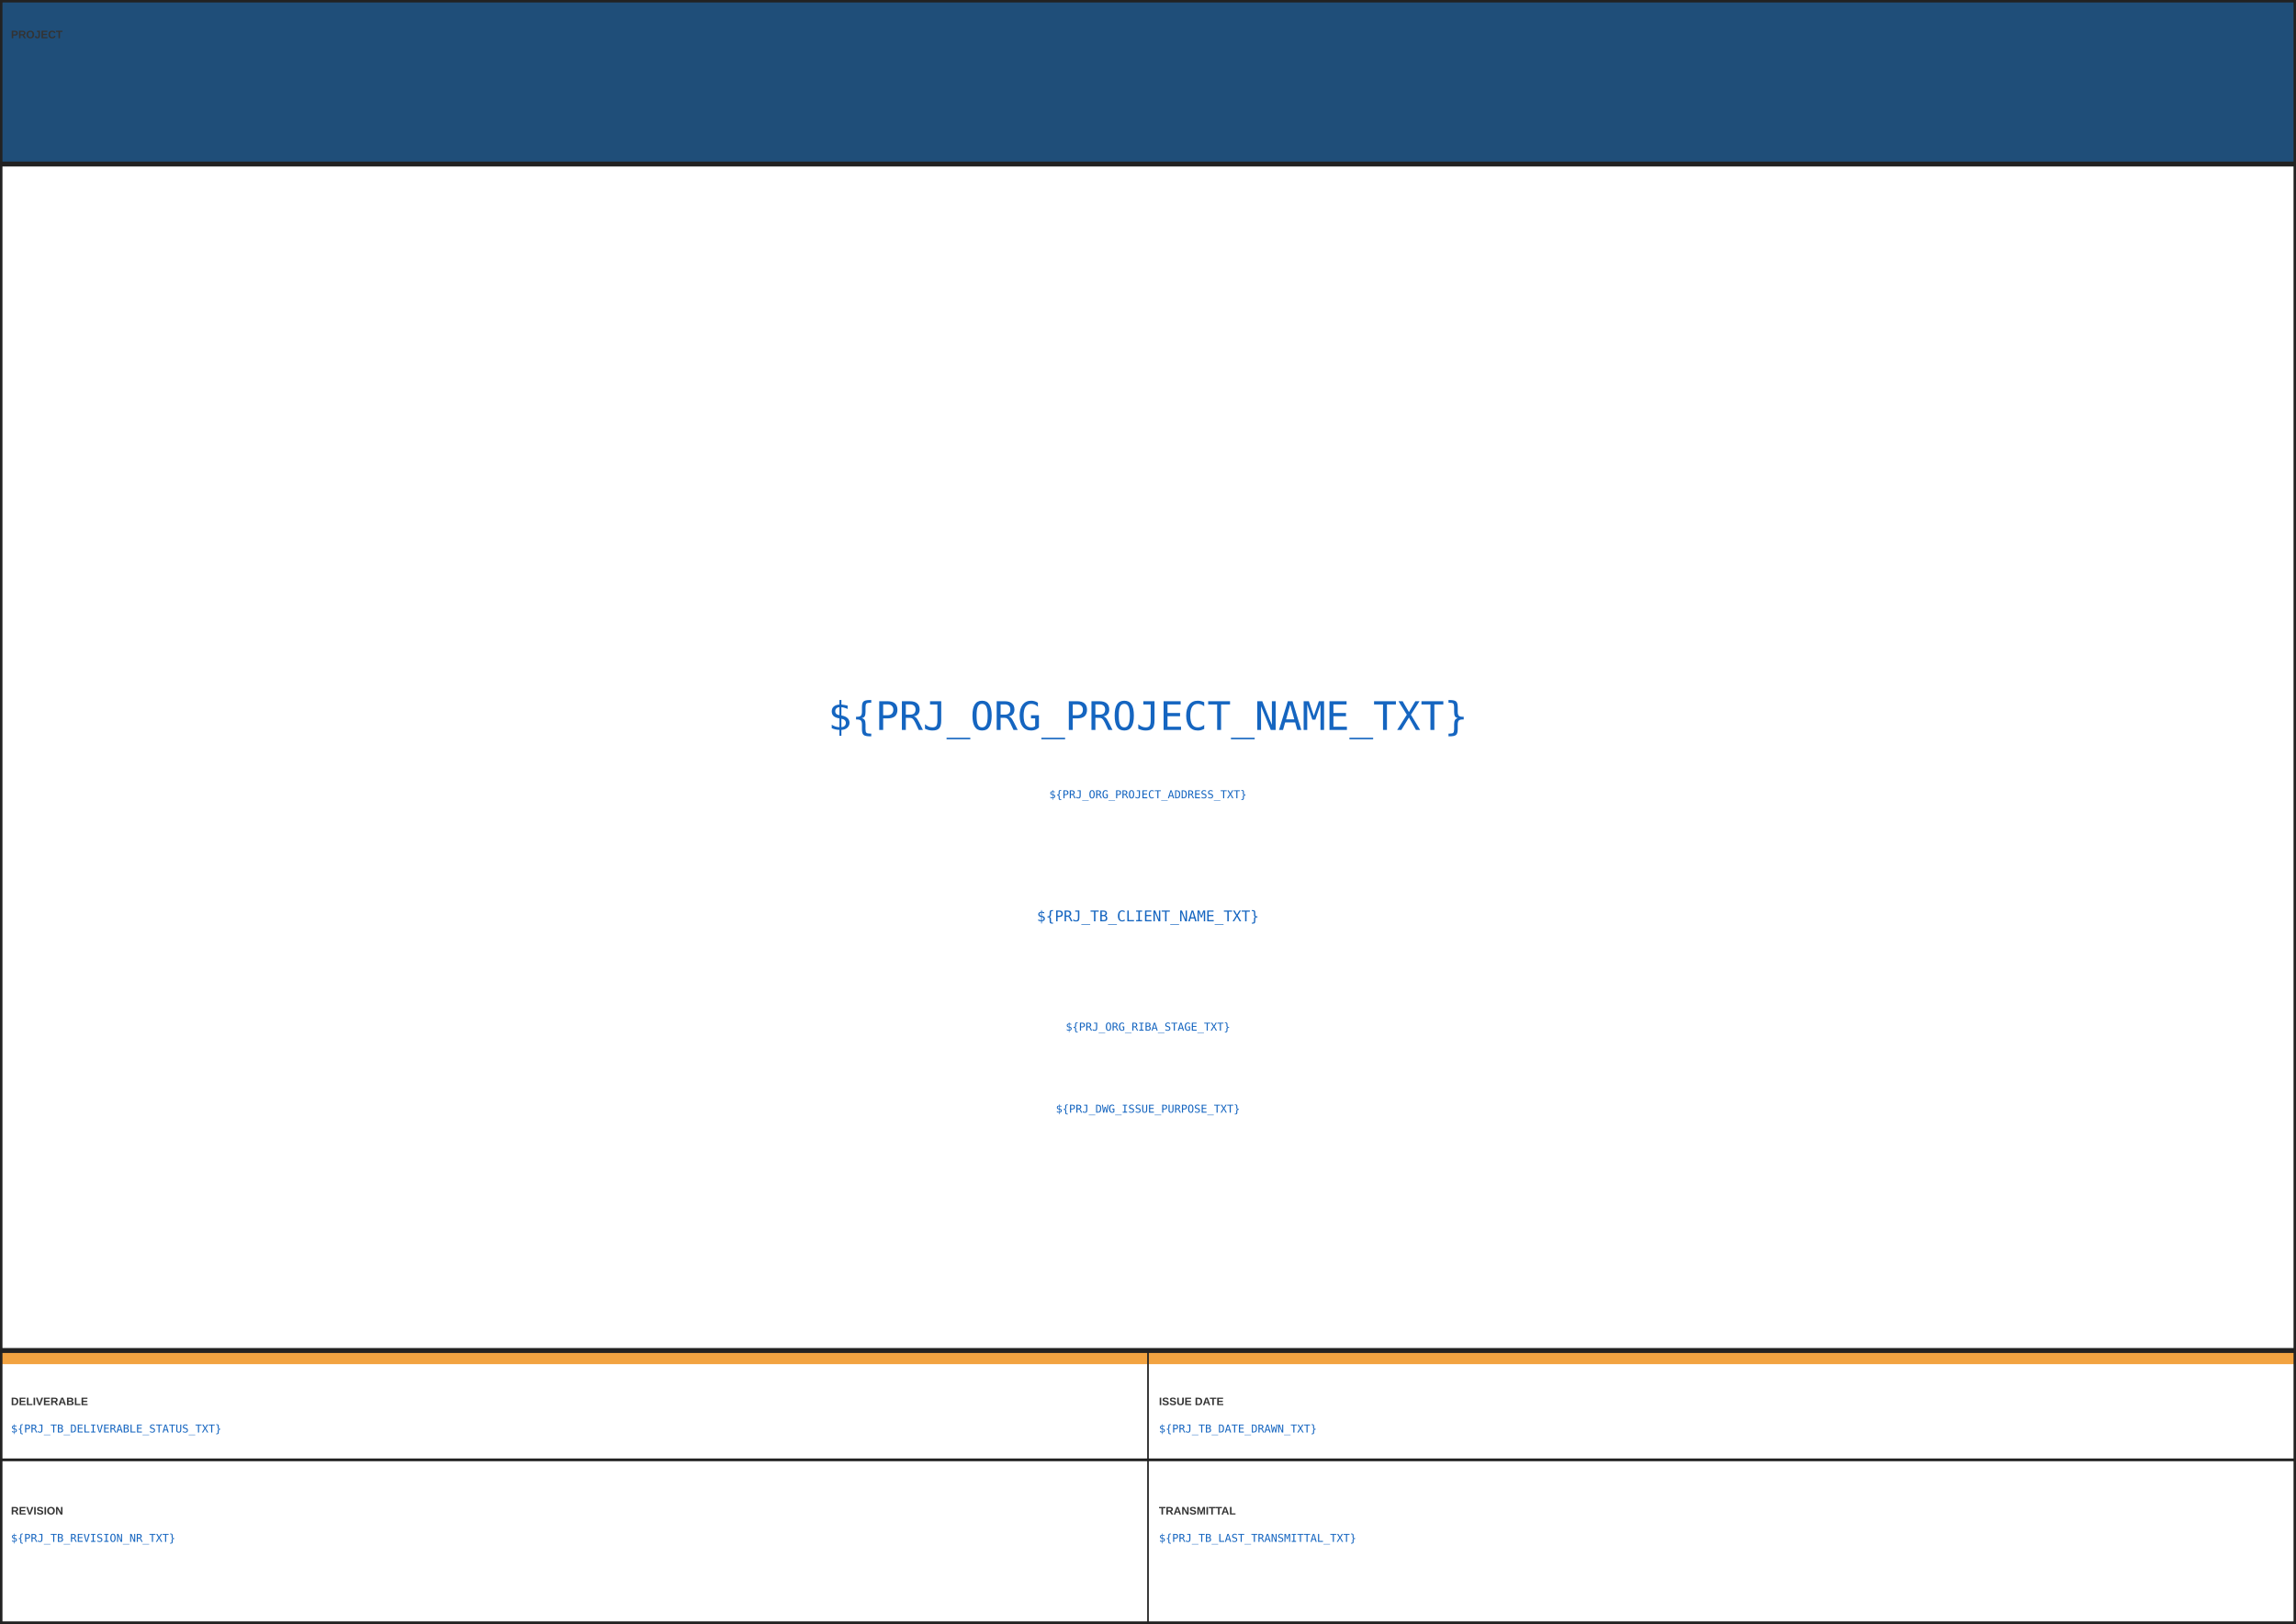
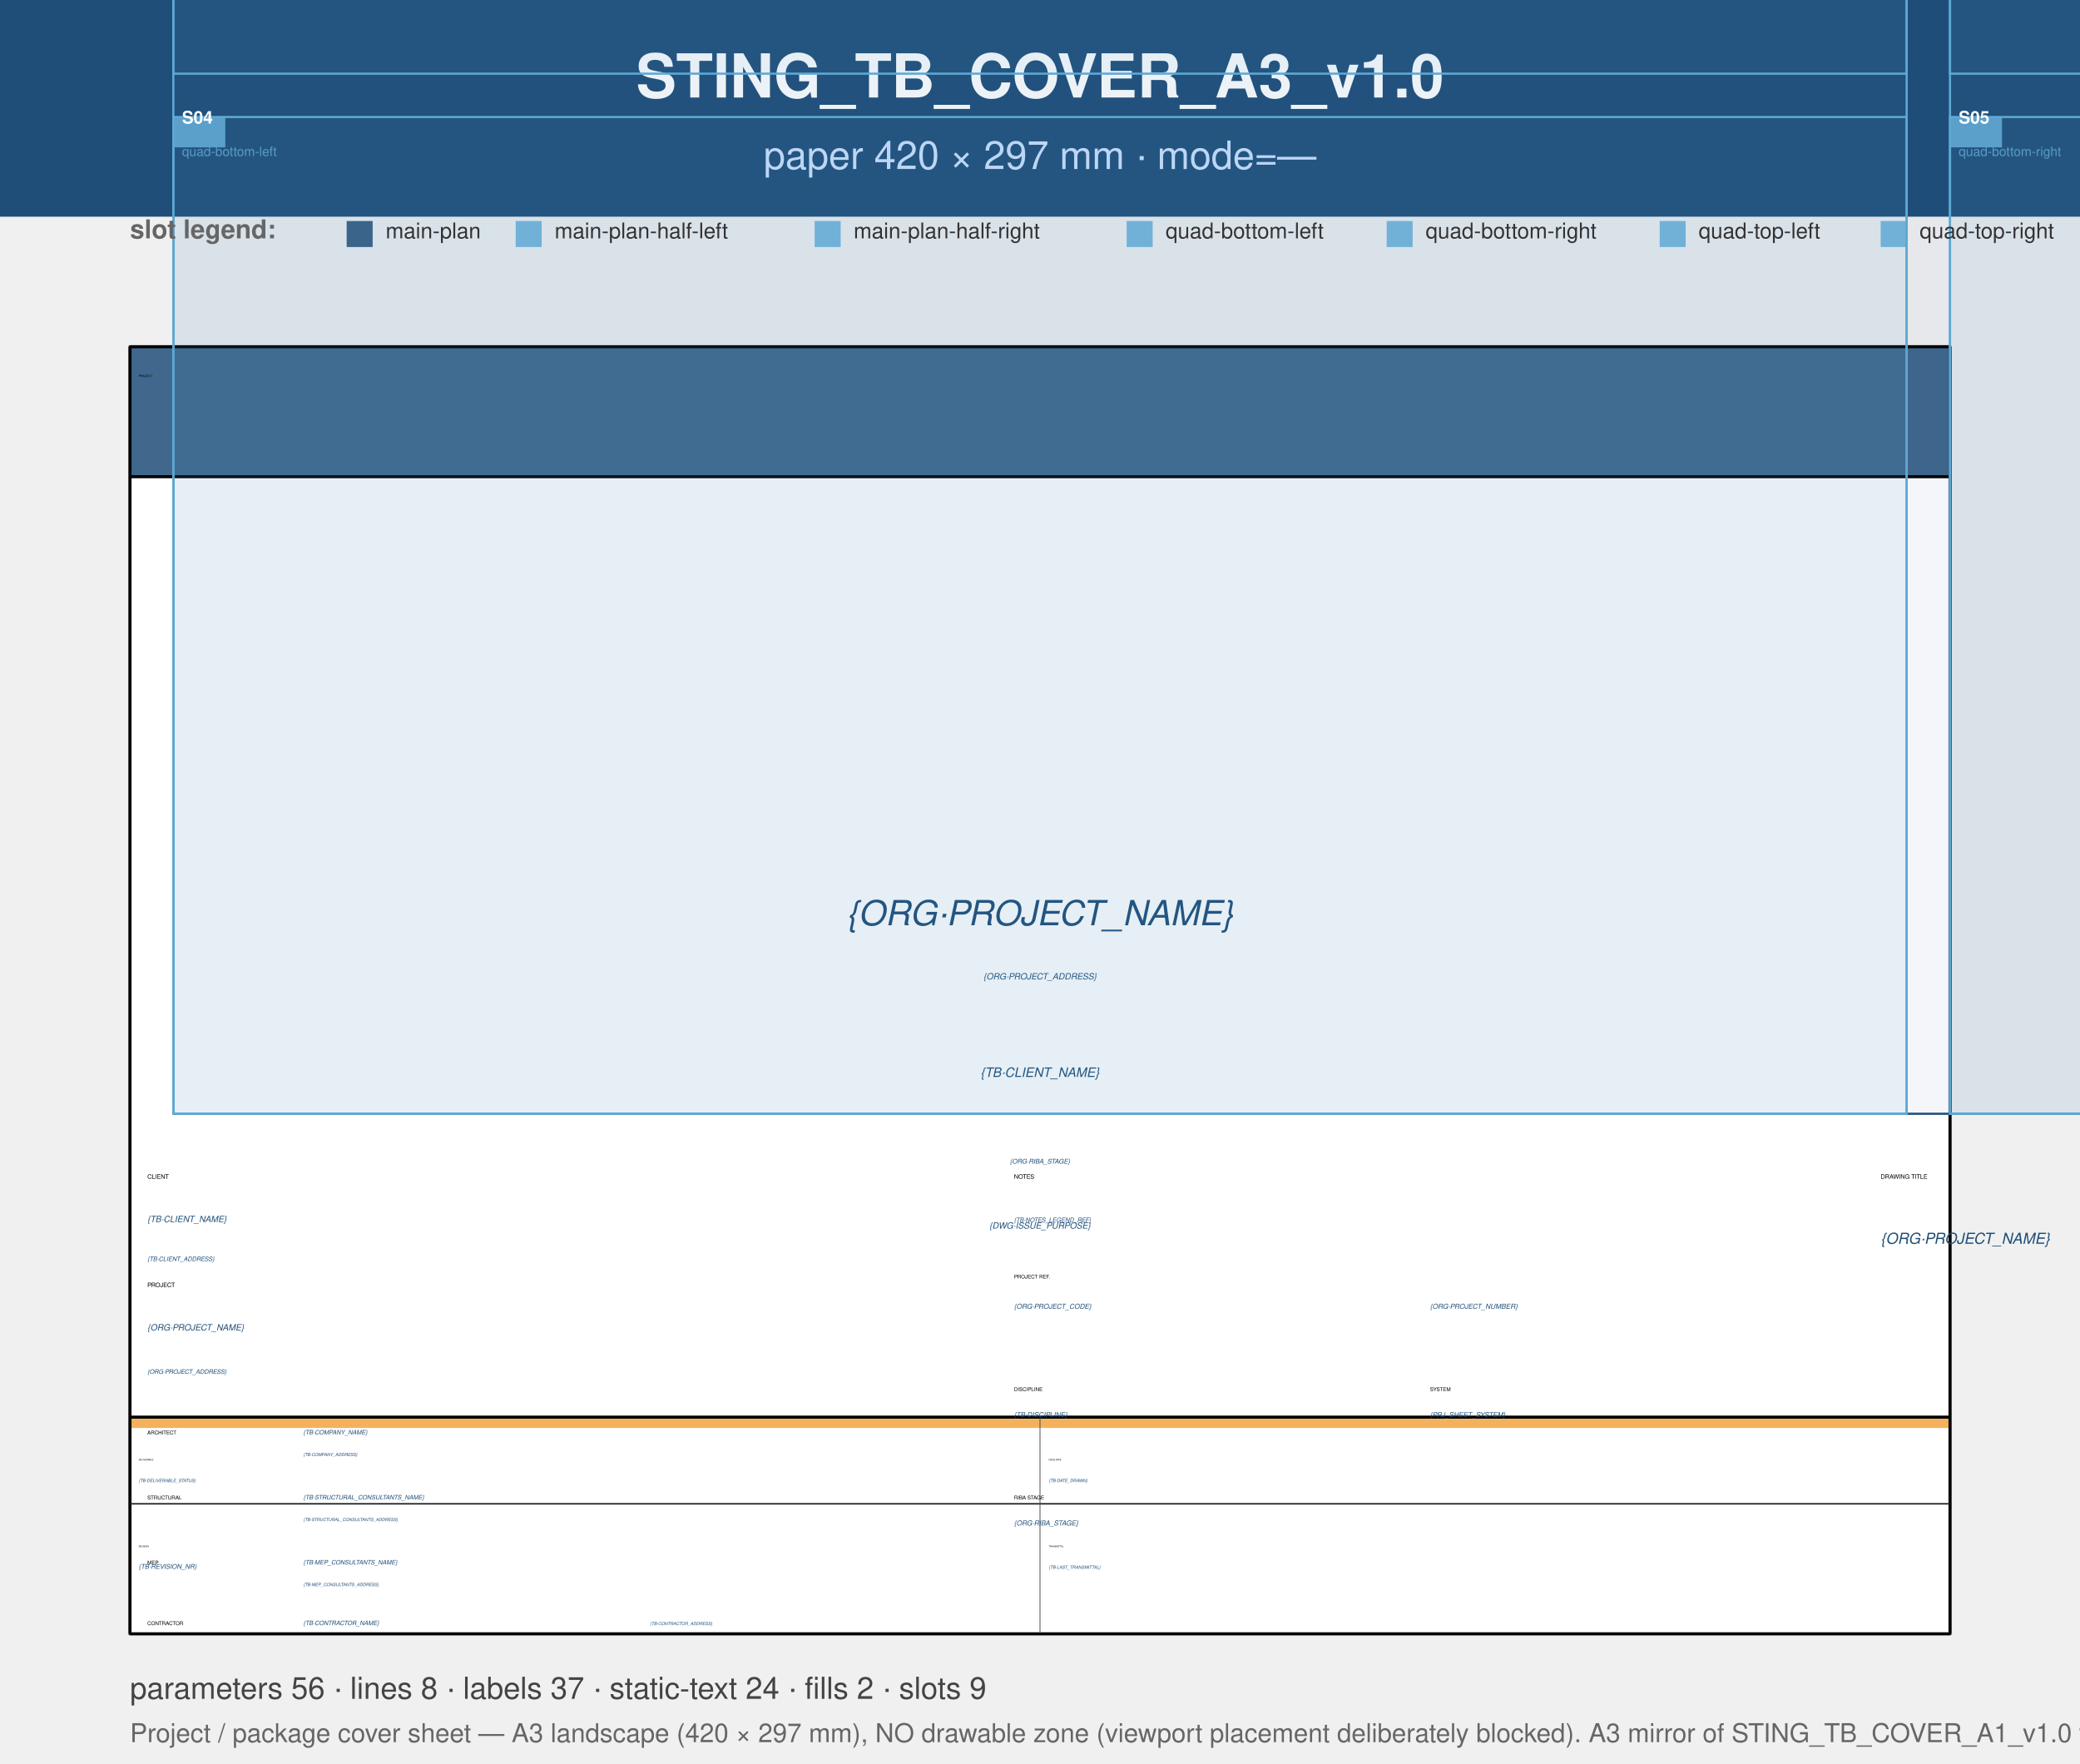
- <svg xmlns="http://www.w3.org/2000/svg" width="420.0mm" height="297.0mm" viewBox="0 0 420.0 297.0">
-   <rect x="0" y="0" width="420.0" height="297.0" fill="#FFF" />
-   <rect x="0.0" y="0.0" width="420.0" height="30.0" fill="#1F4E79" />
-   <rect x="0.0" y="247.0" width="420.0" height="2.5" fill="#F2A341" />
-   <line x1="0.0" y1="297.0" x2="420.0" y2="297.0" stroke="#222" stroke-width="0.9" />
-   <line x1="420.0" y1="297.0" x2="420.0" y2="0.0" stroke="#222" stroke-width="0.9" />
-   <line x1="420.0" y1="0.0" x2="0.0" y2="0.0" stroke="#222" stroke-width="0.9" />
-   <line x1="0.0" y1="0.0" x2="0.0" y2="297.0" stroke="#222" stroke-width="0.9" />
-   <line x1="0.0" y1="30.0" x2="420.0" y2="30.0" stroke="#222" stroke-width="0.9" />
-   <line x1="0.0" y1="247.0" x2="420.0" y2="247.0" stroke="#222" stroke-width="0.9" />
-   <line x1="0.0" y1="267.0" x2="420.0" y2="267.0" stroke="#222" stroke-width="0.5" />
-   <line x1="210.0" y1="297.0" x2="210.0" y2="247.0" stroke="#222" stroke-width="0.3" />
-   <text x="2.0" y="7.0" font-family="Arial" font-size="2.0" fill="#333" font-weight="bold">PROJECT</text>
-   <text x="2.0" y="257.0" font-family="Arial" font-size="2.0" fill="#333" font-weight="bold">DELIVERABLE</text>
-   <text x="2.0" y="277.0" font-family="Arial" font-size="2.0" fill="#333" font-weight="bold">REVISION</text>
-   <text x="212.0" y="257.0" font-family="Arial" font-size="2.0" fill="#333" font-weight="bold">ISSUE DATE</text>
-   <text x="212.0" y="277.0" font-family="Arial" font-size="2.0" fill="#333" font-weight="bold">TRANSMITTAL</text>
-   <text x="210.0" y="133.5" font-family="Consolas,monospace" font-size="7.2" fill="#1565C0" text-anchor="middle">${PRJ_ORG_PROJECT_NAME_TXT}</text>
-   <text x="210.0" y="146.0" font-family="Consolas,monospace" font-size="2.0" fill="#1565C0" text-anchor="middle">${PRJ_ORG_PROJECT_ADDRESS_TXT}</text>
-   <text x="210.0" y="168.5" font-family="Consolas,monospace" font-size="2.7" fill="#1565C0" text-anchor="middle">${PRJ_TB_CLIENT_NAME_TXT}</text>
-   <text x="210.0" y="188.5" font-family="Consolas,monospace" font-size="2.0" fill="#1565C0" text-anchor="middle">${PRJ_ORG_RIBA_STAGE_TXT}</text>
-   <text x="210.0" y="203.5" font-family="Consolas,monospace" font-size="2.0" fill="#1565C0" text-anchor="middle">${PRJ_DWG_ISSUE_PURPOSE_TXT}</text>
-   <text x="2.0" y="262.0" font-family="Consolas,monospace" font-size="2.0" fill="#1565C0" text-anchor="start">${PRJ_TB_DELIVERABLE_STATUS_TXT}</text>
-   <text x="2.0" y="282.0" font-family="Consolas,monospace" font-size="2.0" fill="#1565C0" text-anchor="start">${PRJ_TB_REVISION_NR_TXT}</text>
-   <text x="212.0" y="262.0" font-family="Consolas,monospace" font-size="2.0" fill="#1565C0" text-anchor="start">${PRJ_TB_DATE_DRAWN_TXT}</text>
-   <text x="212.0" y="282.0" font-family="Consolas,monospace" font-size="2.0" fill="#1565C0" text-anchor="start">${PRJ_TB_LAST_TRANSMITTAL_TXT}</text>
+ <svg xmlns="http://www.w3.org/2000/svg" viewBox="0 0 480 407" width="480mm" height="407mm" style="background:#fafafa;font-family:Helvetica,Arial,sans-serif;">
+   <rect x="0" y="0" width="480" height="50" fill="#1F4E79" />
+   <text x="240.0" y="22.5" text-anchor="middle" fill="#fff" font-size="14" font-weight="bold">STING_TB_COVER_A3_v1.0</text>
+   <text x="240.0" y="39.0" text-anchor="middle" fill="#cfe2ff" font-size="9">paper 420 × 297 mm   ·   mode=—</text>
+   <g transform="translate(30,377) scale(1,-1)">
+     <rect x="0" y="0" width="420" height="297" fill="#ffffff" stroke="#1a1a1a" stroke-width="0.6" />
+     <rect x="0.0" y="267.0" width="420.0" height="30.0" fill="#1F4E79" opacity="0.85" />
+     <rect x="0.0" y="47.5" width="420.0" height="2.5" fill="#F2A341" opacity="0.85" />
+     <line x1="0.0" y1="0.0" x2="420.0" y2="0.0" stroke="#000" stroke-width="0.7" />
+     <line x1="420.0" y1="0.0" x2="420.0" y2="297.0" stroke="#000" stroke-width="0.7" />
+     <line x1="420.0" y1="297.0" x2="0.0" y2="297.0" stroke="#000" stroke-width="0.7" />
+     <line x1="0.0" y1="297.0" x2="0.0" y2="0.0" stroke="#000" stroke-width="0.7" />
+     <line x1="0.0" y1="267.0" x2="420.0" y2="267.0" stroke="#000" stroke-width="0.7" />
+     <line x1="0.0" y1="50.0" x2="420.0" y2="50.0" stroke="#000" stroke-width="0.7" />
+     <line x1="0.0" y1="30.0" x2="420.0" y2="30.0" stroke="#222" stroke-width="0.35" />
+     <line x1="210.0" y1="0.0" x2="210.0" y2="50.0" stroke="#444" stroke-width="0.18" />
+     <g transform="translate(4,105) scale(1,-1)">
+       <text x="0" y="0" font-size="1.4" text-anchor="start" fill="#000">CLIENT</text>
+     </g>
+     <g transform="translate(4,80) scale(1,-1)">
+       <text x="0" y="0" font-size="1.4" text-anchor="start" fill="#000">PROJECT</text>
+     </g>
+     <g transform="translate(4,46) scale(1,-1)">
+       <text x="0" y="0" font-size="1.2" text-anchor="start" fill="#000">ARCHITECT</text>
+     </g>
+     <g transform="translate(4,31) scale(1,-1)">
+       <text x="0" y="0" font-size="1.2" text-anchor="start" fill="#000">STRUCTURAL</text>
+     </g>
+     <g transform="translate(4,16) scale(1,-1)">
+       <text x="0" y="0" font-size="1.2" text-anchor="start" fill="#000">MEP</text>
+     </g>
+     <g transform="translate(4,2) scale(1,-1)">
+       <text x="0" y="0" font-size="1.2" text-anchor="start" fill="#000">CONTRACTOR</text>
+     </g>
+     <g transform="translate(204,105) scale(1,-1)">
+       <text x="0" y="0" font-size="1.4" text-anchor="start" fill="#000">NOTES</text>
+     </g>
+     <g transform="translate(404,105) scale(1,-1)">
+       <text x="0" y="0" font-size="1.4" text-anchor="start" fill="#000">DRAWING TITLE</text>
+     </g>
+     <g transform="translate(204,82) scale(1,-1)">
+       <text x="0" y="0" font-size="1.2" text-anchor="start" fill="#000">PROJECT REF.</text>
+     </g>
+     <g transform="translate(204,56) scale(1,-1)">
+       <text x="0" y="0" font-size="1.2" text-anchor="start" fill="#000">DISCIPLINE</text>
+     </g>
+     <g transform="translate(204,31) scale(1,-1)">
+       <text x="0" y="0" font-size="1.2" text-anchor="start" fill="#000">RIBA STAGE</text>
+     </g>
+     <g transform="translate(624,105) scale(1,-1)">
+       <text x="0" y="0" font-size="1.2" text-anchor="start" fill="#000">DATE</text>
+     </g>
+     <g transform="translate(684,105) scale(1,-1)">
+       <text x="0" y="0" font-size="1.2" text-anchor="start" fill="#000">PAPER</text>
+     </g>
+     <g transform="translate(754,105) scale(1,-1)">
+       <text x="0" y="0" font-size="1.2" text-anchor="start" fill="#000">SCALE</text>
+     </g>
+     <g transform="translate(624,87) scale(1,-1)">
+       <text x="0" y="0" font-size="1.2" text-anchor="start" fill="#000">DRAWN BY</text>
+     </g>
+     <g transform="translate(684,87) scale(1,-1)">
+       <text x="0" y="0" font-size="1.2" text-anchor="start" fill="#000">CHECKED BY</text>
+     </g>
+     <g transform="translate(754,87) scale(1,-1)">
+       <text x="0" y="0" font-size="1.2" text-anchor="start" fill="#000">APPROVED BY</text>
+     </g>
+     <g transform="translate(624,69) scale(1,-1)">
+       <text x="0" y="0" font-size="1.0" text-anchor="start" fill="#000">DATES</text>
+     </g>
+     <g transform="translate(300,56) scale(1,-1)">
+       <text x="0" y="0" font-size="1.2" text-anchor="start" fill="#000">SYSTEM</text>
+     </g>
+     <g transform="translate(2.0,290.0) scale(1,-1)">
+       <text x="0" y="0" font-size="0.7" text-anchor="start" fill="#000">PROJECT</text>
+     </g>
+     <g transform="translate(2.0,40.0) scale(1,-1)">
+       <text x="0" y="0" font-size="0.5" text-anchor="start" fill="#000">DELIVERABLE</text>
+     </g>
+     <g transform="translate(2.0,20.0) scale(1,-1)">
+       <text x="0" y="0" font-size="0.5" text-anchor="start" fill="#000">REVISION</text>
+     </g>
+     <g transform="translate(212.0,40.0) scale(1,-1)">
+       <text x="0" y="0" font-size="0.5" text-anchor="start" fill="#000">ISSUE DATE</text>
+     </g>
+     <g transform="translate(212.0,20.0) scale(1,-1)">
+       <text x="0" y="0" font-size="0.5" text-anchor="start" fill="#000">TRANSMITTAL</text>
+     </g>
+     <g transform="translate(4,95) scale(1,-1)">
+       <text x="0" y="0" font-size="2.0" text-anchor="start" fill="#1F4E79" font-style="italic">{TB·CLIENT_NAME}</text>
+     </g>
+     <g transform="translate(4,86) scale(1,-1)">
+       <text x="0" y="0" font-size="1.4" text-anchor="start" fill="#1F4E79" font-style="italic">{TB·CLIENT_ADDRESS}</text>
+     </g>
+     <g transform="translate(4,70) scale(1,-1)">
+       <text x="0" y="0" font-size="2.0" text-anchor="start" fill="#1F4E79" font-style="italic">{ORG·PROJECT_NAME}</text>
+     </g>
+     <g transform="translate(4,60) scale(1,-1)">
+       <text x="0" y="0" font-size="1.4" text-anchor="start" fill="#1F4E79" font-style="italic">{ORG·PROJECT_ADDRESS}</text>
+     </g>
+     <g transform="translate(40,46) scale(1,-1)">
+       <text x="0" y="0" font-size="1.4" text-anchor="start" fill="#1F4E79" font-style="italic">{TB·COMPANY_NAME}</text>
+     </g>
+     <g transform="translate(40,41) scale(1,-1)">
+       <text x="0" y="0" font-size="1.0" text-anchor="start" fill="#1F4E79" font-style="italic">{TB·COMPANY_ADDRESS}</text>
+     </g>
+     <g transform="translate(40,31) scale(1,-1)">
+       <text x="0" y="0" font-size="1.4" text-anchor="start" fill="#1F4E79" font-style="italic">{TB·STRUCTURAL_CONSULTANTS_NAME}</text>
+     </g>
+     <g transform="translate(40,26) scale(1,-1)">
+       <text x="0" y="0" font-size="1.0" text-anchor="start" fill="#1F4E79" font-style="italic">{TB·STRUCTURAL_CONSULTANTS_ADDRESS}</text>
+     </g>
+     <g transform="translate(40,16) scale(1,-1)">
+       <text x="0" y="0" font-size="1.4" text-anchor="start" fill="#1F4E79" font-style="italic">{TB·MEP_CONSULTANTS_NAME}</text>
+     </g>
+     <g transform="translate(40,11) scale(1,-1)">
+       <text x="0" y="0" font-size="1.0" text-anchor="start" fill="#1F4E79" font-style="italic">{TB·MEP_CONSULTANTS_ADDRESS}</text>
+     </g>
+     <g transform="translate(40,2) scale(1,-1)">
+       <text x="0" y="0" font-size="1.4" text-anchor="start" fill="#1F4E79" font-style="italic">{TB·CONTRACTOR_NAME}</text>
+     </g>
+     <g transform="translate(120,2) scale(1,-1)">
+       <text x="0" y="0" font-size="1.0" text-anchor="start" fill="#1F4E79" font-style="italic">{TB·CONTRACTOR_ADDRESS}</text>
+     </g>
+     <g transform="translate(204,75) scale(1,-1)">
+       <text x="0" y="0" font-size="1.6" text-anchor="start" fill="#1F4E79" font-style="italic">{ORG·PROJECT_CODE}</text>
+     </g>
+     <g transform="translate(300,75) scale(1,-1)">
+       <text x="0" y="0" font-size="1.6" text-anchor="start" fill="#1F4E79" font-style="italic">{ORG·PROJECT_NUMBER}</text>
+     </g>
+     <g transform="translate(204,50) scale(1,-1)">
+       <text x="0" y="0" font-size="1.6" text-anchor="start" fill="#1F4E79" font-style="italic">{TB·DISCIPLINE}</text>
+     </g>
+     <g transform="translate(204,25) scale(1,-1)">
+       <text x="0" y="0" font-size="1.6" text-anchor="start" fill="#1F4E79" font-style="italic">{ORG·RIBA_STAGE}</text>
+     </g>
+     <g transform="translate(204,95) scale(1,-1)">
+       <text x="0" y="0" font-size="1.4" text-anchor="start" fill="#1F4E79" font-style="italic">{TB·NOTES_LEGEND_REF}</text>
+     </g>
+     <g transform="translate(404,90) scale(1,-1)">
+       <text x="0" y="0" font-size="3.5" text-anchor="start" fill="#1F4E79" font-style="italic">{ORG·PROJECT_NAME}</text>
+     </g>
+     <g transform="translate(624,96) scale(1,-1)">
+       <text x="0" y="0" font-size="1.4" text-anchor="start" fill="#1F4E79" font-style="italic">{TB·DATE_DRAWN}</text>
+     </g>
+     <g transform="translate(684,96) scale(1,-1)">
+       <text x="0" y="0" font-size="1.4" text-anchor="start" fill="#1F4E79" font-style="italic">{TB·PAPER_SZ}</text>
+     </g>
+     <g transform="translate(754,96) scale(1,-1)">
+       <text x="0" y="0" font-size="1.4" text-anchor="start" fill="#1F4E79" font-style="italic">{TB·SCALE_OVERRIDE}</text>
+     </g>
+     <g transform="translate(624,78) scale(1,-1)">
+       <text x="0" y="0" font-size="1.4" text-anchor="start" fill="#1F4E79" font-style="italic">{TB·DRAWN_BY}</text>
+     </g>
+     <g transform="translate(684,78) scale(1,-1)">
+       <text x="0" y="0" font-size="1.4" text-anchor="start" fill="#1F4E79" font-style="italic">{TB·CHECKED_BY}</text>
+     </g>
+     <g transform="translate(754,78) scale(1,-1)">
+       <text x="0" y="0" font-size="1.4" text-anchor="start" fill="#1F4E79" font-style="italic">{TB·APVD_BY}</text>
+     </g>
+     <g transform="translate(624,64) scale(1,-1)">
+       <text x="0" y="0" font-size="1.0" text-anchor="start" fill="#1F4E79" font-style="italic">{TB·DATE_DRAWN}</text>
+     </g>
+     <g transform="translate(684,64) scale(1,-1)">
+       <text x="0" y="0" font-size="1.0" text-anchor="start" fill="#1F4E79" font-style="italic">{TB·DATE_CHECKED}</text>
+     </g>
+     <g transform="translate(754,64) scale(1,-1)">
+       <text x="0" y="0" font-size="1.0" text-anchor="start" fill="#1F4E79" font-style="italic">{TB·DATE_APVD}</text>
+     </g>
+     <g transform="translate(300,50) scale(1,-1)">
+       <text x="0" y="0" font-size="1.6" text-anchor="start" fill="#1F4E79" font-style="italic">{PRJ_SHEET_SYSTEM}</text>
+     </g>
+     <g transform="translate(210.0,163.5) scale(1,-1)">
+       <text x="0" y="0" font-size="8.0" text-anchor="middle" fill="#1F4E79" font-style="italic">{ORG·PROJECT_NAME}</text>
+     </g>
+     <g transform="translate(210.0,151.0) scale(1,-1)">
+       <text x="0" y="0" font-size="2.0" text-anchor="middle" fill="#1F4E79" font-style="italic">{ORG·PROJECT_ADDRESS}</text>
+     </g>
+     <g transform="translate(210.0,128.5) scale(1,-1)">
+       <text x="0" y="0" font-size="3.0" text-anchor="middle" fill="#1F4E79" font-style="italic">{TB·CLIENT_NAME}</text>
+     </g>
+     <g transform="translate(210.0,108.5) scale(1,-1)">
+       <text x="0" y="0" font-size="1.5" text-anchor="middle" fill="#1F4E79" font-style="italic">{ORG·RIBA_STAGE}</text>
+     </g>
+     <g transform="translate(210.0,93.5) scale(1,-1)">
+       <text x="0" y="0" font-size="2.0" text-anchor="middle" fill="#1F4E79" font-style="italic">{DWG·ISSUE_PURPOSE}</text>
+     </g>
+     <g transform="translate(2.0,35.0) scale(1,-1)">
+       <text x="0" y="0" font-size="1.0" text-anchor="start" fill="#1F4E79" font-style="italic">{TB·DELIVERABLE_STATUS}</text>
+     </g>
+     <g transform="translate(2.0,15.0) scale(1,-1)">
+       <text x="0" y="0" font-size="1.5" text-anchor="start" fill="#1F4E79" font-style="italic">{TB·REVISION_NR}</text>
+     </g>
+     <g transform="translate(212.0,35.0) scale(1,-1)">
+       <text x="0" y="0" font-size="1.0" text-anchor="start" fill="#1F4E79" font-style="italic">{TB·DATE_DRAWN}</text>
+     </g>
+     <g transform="translate(212.0,15.0) scale(1,-1)">
+       <text x="0" y="0" font-size="1.0" text-anchor="start" fill="#1F4E79" font-style="italic">{TB·LAST_TRANSMITTAL}</text>
+     </g>
+     <rect x="10" y="120" width="810" height="470" fill="#1F4E79" fill-opacity="0.05" stroke="#1F4E79" stroke-width="0.5" stroke-dasharray="" opacity="1.0" />
+     <rect x="10" y="583" width="12" height="7" fill="#1F4E79" opacity="0.9" />
+     <g transform="translate(12,588.5) scale(1,-1)">
+       <text x="0" y="0" font-size="4" font-weight="bold" fill="#fff">S01</text>
+     </g>
+     <g transform="translate(12,581) scale(1,-1)">
+       <text x="0" y="0" font-size="3" fill="#1F4E79" opacity="0.85">main-plan</text>
+     </g>
+     <rect x="10" y="120" width="400" height="470" fill="#5fa8d3" fill-opacity="0.05" stroke="#5fa8d3" stroke-width="0.5" stroke-dasharray="" opacity="1.0" />
+     <rect x="10" y="583" width="12" height="7" fill="#5fa8d3" opacity="0.9" />
+     <g transform="translate(12,588.5) scale(1,-1)">
+       <text x="0" y="0" font-size="4" font-weight="bold" fill="#fff">S02</text>
+     </g>
+     <g transform="translate(12,581) scale(1,-1)">
+       <text x="0" y="0" font-size="3" fill="#5fa8d3" opacity="0.85">main-plan-half-left</text>
+     </g>
+     <rect x="420" y="120" width="400" height="470" fill="#5fa8d3" fill-opacity="0.05" stroke="#5fa8d3" stroke-width="0.5" stroke-dasharray="" opacity="1.0" />
+     <rect x="420" y="583" width="12" height="7" fill="#5fa8d3" opacity="0.9" />
+     <g transform="translate(422,588.5) scale(1,-1)">
+       <text x="0" y="0" font-size="4" font-weight="bold" fill="#fff">S03</text>
+     </g>
+     <g transform="translate(422,581) scale(1,-1)">
+       <text x="0" y="0" font-size="3" fill="#5fa8d3" opacity="0.85">main-plan-half-right</text>
+     </g>
+     <rect x="10" y="120" width="400" height="230" fill="#5fa8d3" fill-opacity="0.05" stroke="#5fa8d3" stroke-width="0.5" stroke-dasharray="" opacity="1.0" />
+     <rect x="10" y="343" width="12" height="7" fill="#5fa8d3" opacity="0.9" />
+     <g transform="translate(12,348.5) scale(1,-1)">
+       <text x="0" y="0" font-size="4" font-weight="bold" fill="#fff">S04</text>
+     </g>
+     <g transform="translate(12,341) scale(1,-1)">
+       <text x="0" y="0" font-size="3" fill="#5fa8d3" opacity="0.85">quad-bottom-left</text>
+     </g>
+     <rect x="420" y="120" width="400" height="230" fill="#5fa8d3" fill-opacity="0.05" stroke="#5fa8d3" stroke-width="0.5" stroke-dasharray="" opacity="1.0" />
+     <rect x="420" y="343" width="12" height="7" fill="#5fa8d3" opacity="0.9" />
+     <g transform="translate(422,348.5) scale(1,-1)">
+       <text x="0" y="0" font-size="4" font-weight="bold" fill="#fff">S05</text>
+     </g>
+     <g transform="translate(422,341) scale(1,-1)">
+       <text x="0" y="0" font-size="3" fill="#5fa8d3" opacity="0.85">quad-bottom-right</text>
+     </g>
+     <rect x="10" y="360" width="400" height="230" fill="#5fa8d3" fill-opacity="0.05" stroke="#5fa8d3" stroke-width="0.5" stroke-dasharray="" opacity="1.0" />
+     <rect x="10" y="583" width="12" height="7" fill="#5fa8d3" opacity="0.9" />
+     <g transform="translate(12,588.5) scale(1,-1)">
+       <text x="0" y="0" font-size="4" font-weight="bold" fill="#fff">S06</text>
+     </g>
+     <g transform="translate(12,581) scale(1,-1)">
+       <text x="0" y="0" font-size="3" fill="#5fa8d3" opacity="0.85">quad-top-left</text>
+     </g>
+     <rect x="420" y="360" width="400" height="230" fill="#5fa8d3" fill-opacity="0.05" stroke="#5fa8d3" stroke-width="0.5" stroke-dasharray="" opacity="1.0" />
+     <rect x="420" y="583" width="12" height="7" fill="#5fa8d3" opacity="0.9" />
+     <g transform="translate(422,588.5) scale(1,-1)">
+       <text x="0" y="0" font-size="4" font-weight="bold" fill="#fff">S07</text>
+     </g>
+     <g transform="translate(422,581) scale(1,-1)">
+       <text x="0" y="0" font-size="3" fill="#5fa8d3" opacity="0.85">quad-top-right</text>
+     </g>
+     <rect x="690" y="130" width="120" height="100" fill="#4CAF50" fill-opacity="0.05" stroke="#4CAF50" stroke-width="0.5" stroke-dasharray="" opacity="1.0" />
+     <rect x="690" y="223" width="12" height="7" fill="#4CAF50" opacity="0.9" />
+     <g transform="translate(692,228.5) scale(1,-1)">
+       <text x="0" y="0" font-size="4" font-weight="bold" fill="#fff">KP</text>
+     </g>
+     <g transform="translate(692,221) scale(1,-1)">
+       <text x="0" y="0" font-size="3" fill="#4CAF50" opacity="0.85">key-plan</text>
+     </g>
+     <rect x="794" y="10" width="26" height="26" fill="#37474F" fill-opacity="0.0" stroke="#37474F" stroke-width="0.5" stroke-dasharray="1,1.5" opacity="0.95" />
+     <rect x="794" y="29" width="12" height="7" fill="#37474F" opacity="0.9" />
+     <g transform="translate(796,34.5) scale(1,-1)">
+       <text x="0" y="0" font-size="4" font-weight="bold" fill="#fff">QR</text>
+     </g>
+     <g transform="translate(796,27) scale(1,-1)">
+       <text x="0" y="0" font-size="3" fill="#37474F" opacity="0.85">qr-code</text>
+     </g>
+   </g>
+   <text x="30" y="55" font-size="6" fill="#666" font-weight="bold">slot legend:</text>
+   <rect x="80" y="51" width="6" height="6" fill="#1F4E79" opacity="0.85" />
+   <text x="89" y="55" font-size="5" fill="#333">main-plan</text>
+   <rect x="119" y="51" width="6" height="6" fill="#5fa8d3" opacity="0.85" />
+   <text x="128" y="55" font-size="5" fill="#333">main-plan-half-left</text>
+   <rect x="188" y="51" width="6" height="6" fill="#5fa8d3" opacity="0.85" />
+   <text x="197" y="55" font-size="5" fill="#333">main-plan-half-right</text>
+   <rect x="260" y="51" width="6" height="6" fill="#5fa8d3" opacity="0.85" />
+   <text x="269" y="55" font-size="5" fill="#333">quad-bottom-left</text>
+   <rect x="320" y="51" width="6" height="6" fill="#5fa8d3" opacity="0.85" />
+   <text x="329" y="55" font-size="5" fill="#333">quad-bottom-right</text>
+   <rect x="383" y="51" width="6" height="6" fill="#5fa8d3" opacity="0.85" />
+   <text x="392" y="55" font-size="5" fill="#333">quad-top-left</text>
+   <rect x="434" y="51" width="6" height="6" fill="#5fa8d3" opacity="0.85" />
+   <text x="443" y="55" font-size="5" fill="#333">quad-top-right</text>
+   <rect x="488" y="51" width="6" height="6" fill="#4CAF50" opacity="0.85" />
+   <text x="497" y="55" font-size="5" fill="#333">key-plan</text>
+   <rect x="524" y="51" width="6" height="6" fill="#37474F" opacity="0.85" />
+   <text x="533" y="55" font-size="5" fill="#333">qr-code</text>
+   <text x="30" y="392.0" font-size="7" fill="#444">parameters 56  ·  lines 8  ·  labels 37  ·  static-text 24  ·  fills 2  ·  slots 9</text>
+   <text x="30" y="402.0" font-size="6" fill="#666">Project / package cover sheet — A3 landscape (420 × 297 mm), NO drawable zone (viewport placement deliberately blocked). A3 mirror of STING_TB_COVER_A1_v1.0 with geometry scaled from A1; same identity…</text>
</svg>
